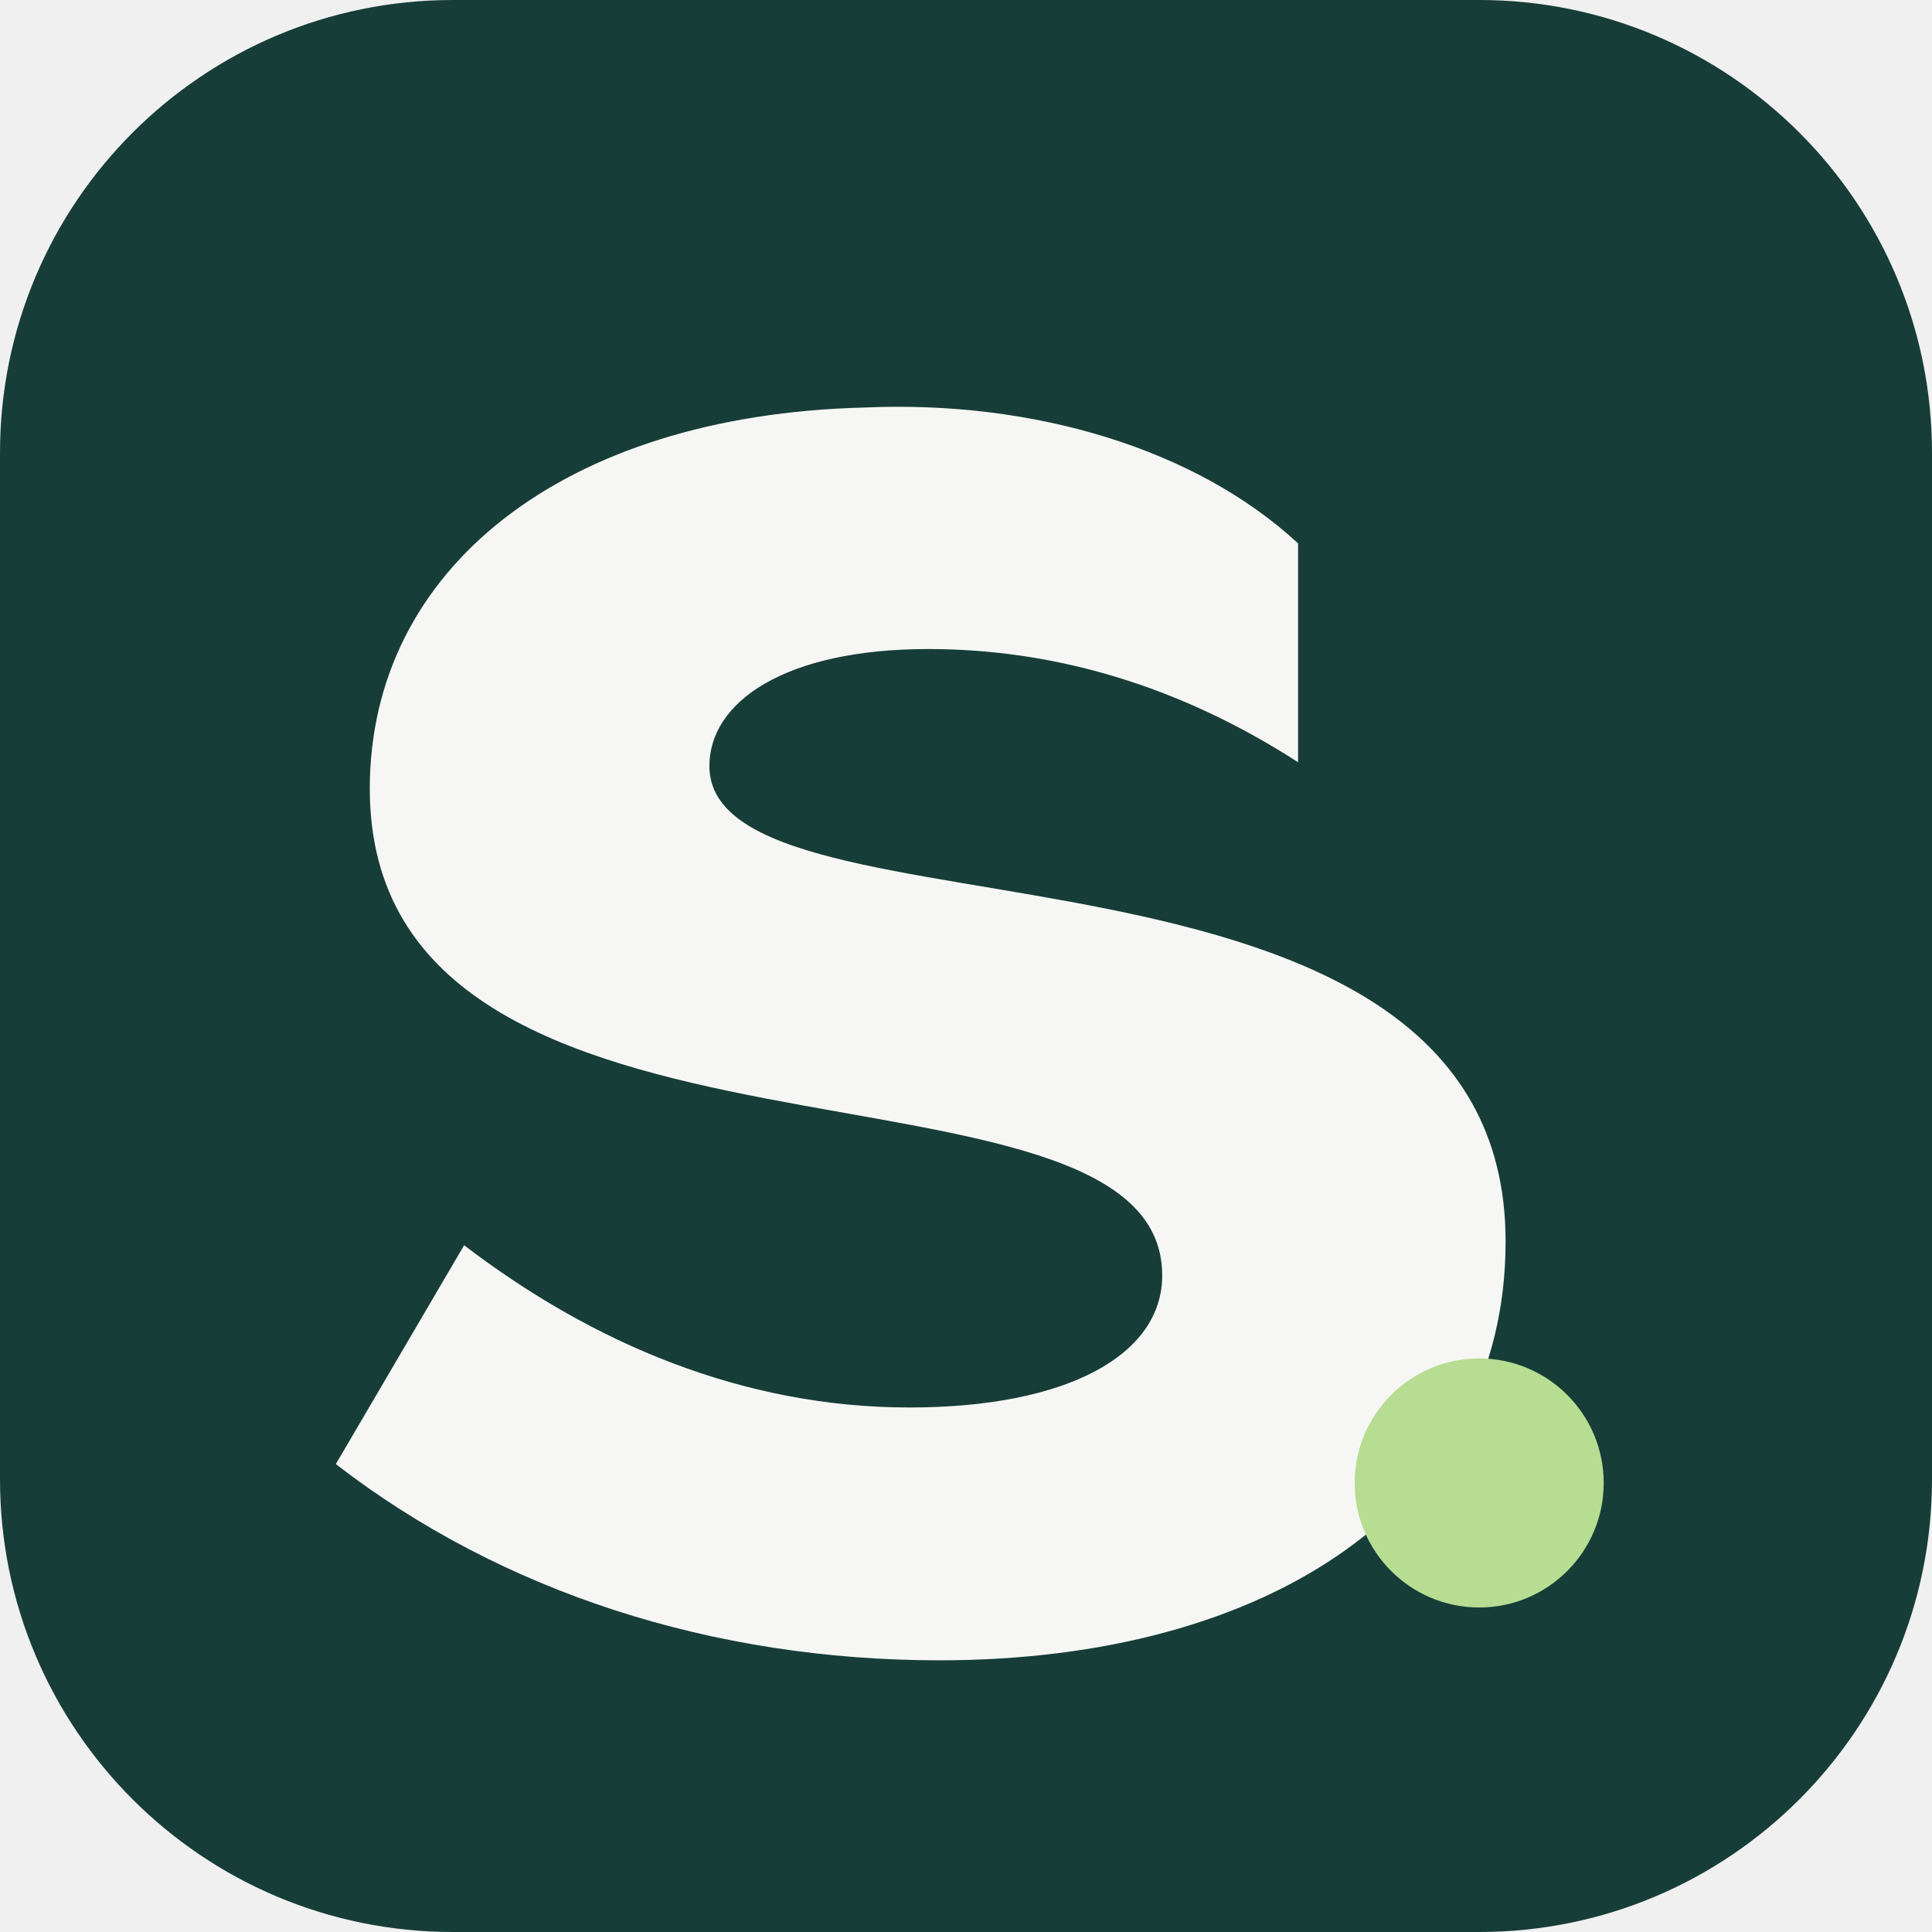
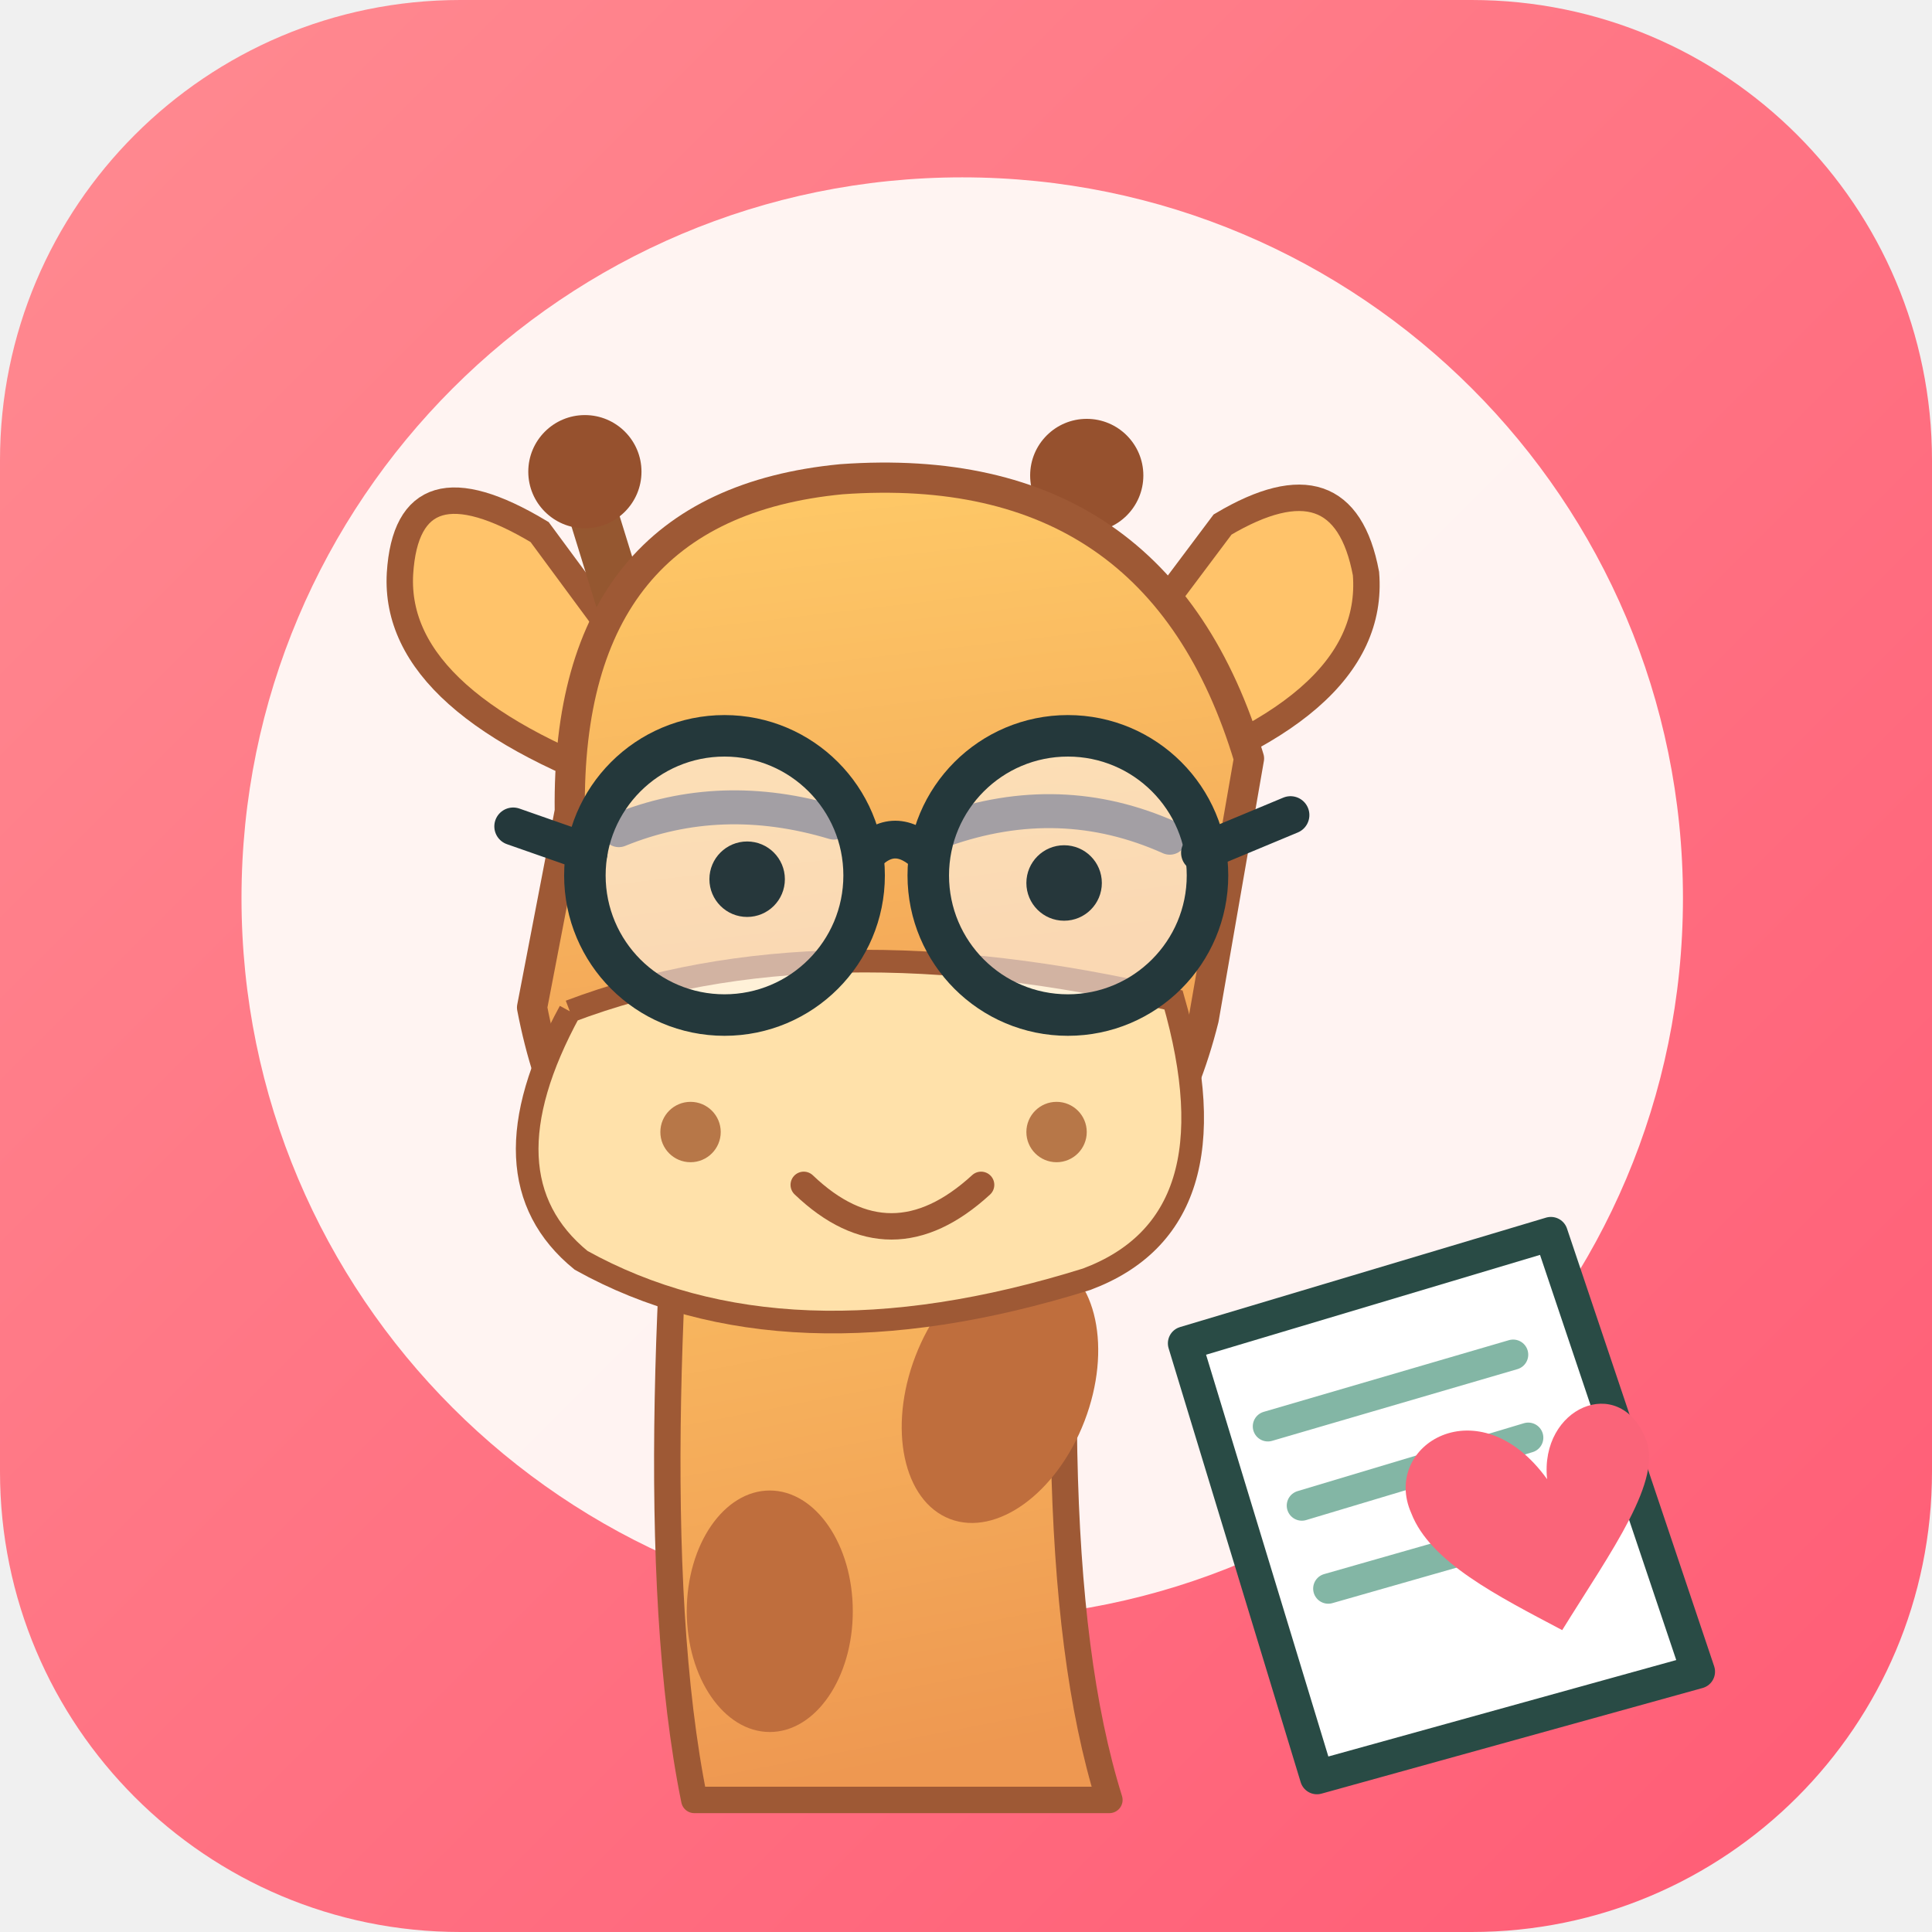
<svg xmlns="http://www.w3.org/2000/svg" viewBox="0 0 512 512">
-   <rect width="512" height="512" rx="120" fill="#173d38" />
-   <path d="M344 144c-27-25-70-38-115-36-80 2-131 43-131 101 0 112 210 64 210 129 0 21-25 35-67 35-44 0-84-17-118-43l-34 58c44 34 100 52 160 52 87 0 150-41 150-111 0-117-211-76-211-126 0-17 20-31 58-31 34 0 67 10 98 30z" fill="#f6f7f4" />
-   <circle cx="392" cy="393" r="33" fill="#b7dd92" />
+   <defs>
+     <linearGradient id="bg" x2="1" y2="1">
+       <stop stop-color="#ff8b91" />
+       <stop offset="1" stop-color="#ff5b75" />
+     </linearGradient>
+     <linearGradient id="fur" x2=".1" y2="1">
+       <stop stop-color="#ffcb68" />
+       <stop offset="1" stop-color="#ee9851" />
+     </linearGradient>
+   </defs>
+   <rect width="512" height="512" rx="122" fill="url(#bg)" />
+   <circle cx="255" cy="238" r="191" fill="#fff9f7" opacity=".96" />
+   <path d="M184 477c-12-59-7-149 1-226h103c-9 104-9 178 6 226z" fill="url(#fur)" stroke="#9e5935" stroke-width="7" stroke-linejoin="round" />
+   <g fill="#bf6e3d">
+     <ellipse cx="213" cy="311" rx="22" ry="33" transform="rotate(-19 213 311)" />
+     <ellipse cx="265" cy="368" rx="24" ry="37" transform="rotate(21 265 368)" />
+     <ellipse cx="204" cy="427" rx="22" ry="32" />
+     <ellipse cx="271" cy="266" rx="15" ry="20" />
+   </g>
+   <path d="M174 183l-31-42Q108 120 106 152q-2 35 65 58" fill="#ffc36a" stroke="#9e5935" stroke-width="7" />
+   <path d="M291 183l33-44q32-19 38 13 3 37-67 58" fill="#ffc36a" stroke="#9e5935" stroke-width="7" />
+   <path d="M172 184l-17-55m116 58 17-57" stroke="#955730" stroke-width="13" stroke-linecap="round" />
+   <circle cx="155" cy="125" r="15" fill="#96512e" />
+   <circle cx="288" cy="126" r="15" fill="#96512e" />
+   <path d="M151 215q-1-81 72-88 84-6 108 74l-12 69q-18 72-94 75-70-5-84-78z" fill="url(#fur)" stroke="#9e5935" stroke-width="8" stroke-linejoin="round" />
+   <path d="M151 268q66-25 160-3 17 59-23 74-80 25-134-5-27-22-3-66" fill="#ffe1aa" stroke="#9e5935" stroke-width="6" />
+   <path d="M164 220q27-11 57-2m29 2q31-11 60 2" fill="none" stroke="#362e39" stroke-width="9" stroke-linecap="round" />
+   <circle cx="192" cy="232" r="37" fill="#ffffff" fill-opacity=".54" stroke="#24383b" stroke-width="11" />
+   <circle cx="283" cy="232" r="37" fill="#ffffff" fill-opacity=".54" stroke="#24383b" stroke-width="11" />
+   <path d="M229 227q8-9 17 0m-90-1-20-7m182 7 24-10" stroke="#24383b" stroke-width="10" fill="none" stroke-linecap="round" />
+   <circle cx="198" cy="233" r="10" fill="#26373b" />
+   <circle cx="282" cy="234" r="10" fill="#26373b" />
+   <circle cx="183" cy="300" r="8" fill="#b77748" />
+   <circle cx="280" cy="300" r="8" fill="#b77748" />
+   <path d="M213 314q23 22 47 0" stroke="#9e5935" stroke-width="7" fill="none" stroke-linecap="round" />
+   <path d="M314 356l97-29 39 116-101 28z" fill="#fff" stroke="#294b45" stroke-width="9" stroke-linejoin="round" />
+   <path d="M336 378l65-19m-56 40 60-18m-53 40 35-10" stroke="#83b6a5" stroke-width="8" stroke-linecap="round" />
+   <path d="M410 392c-18-25-44-9-36 9 5 13 23 22 40 31 13-21 27-40 22-51-7-17-28-8-26 11" fill="#fa6479" />
</svg>
